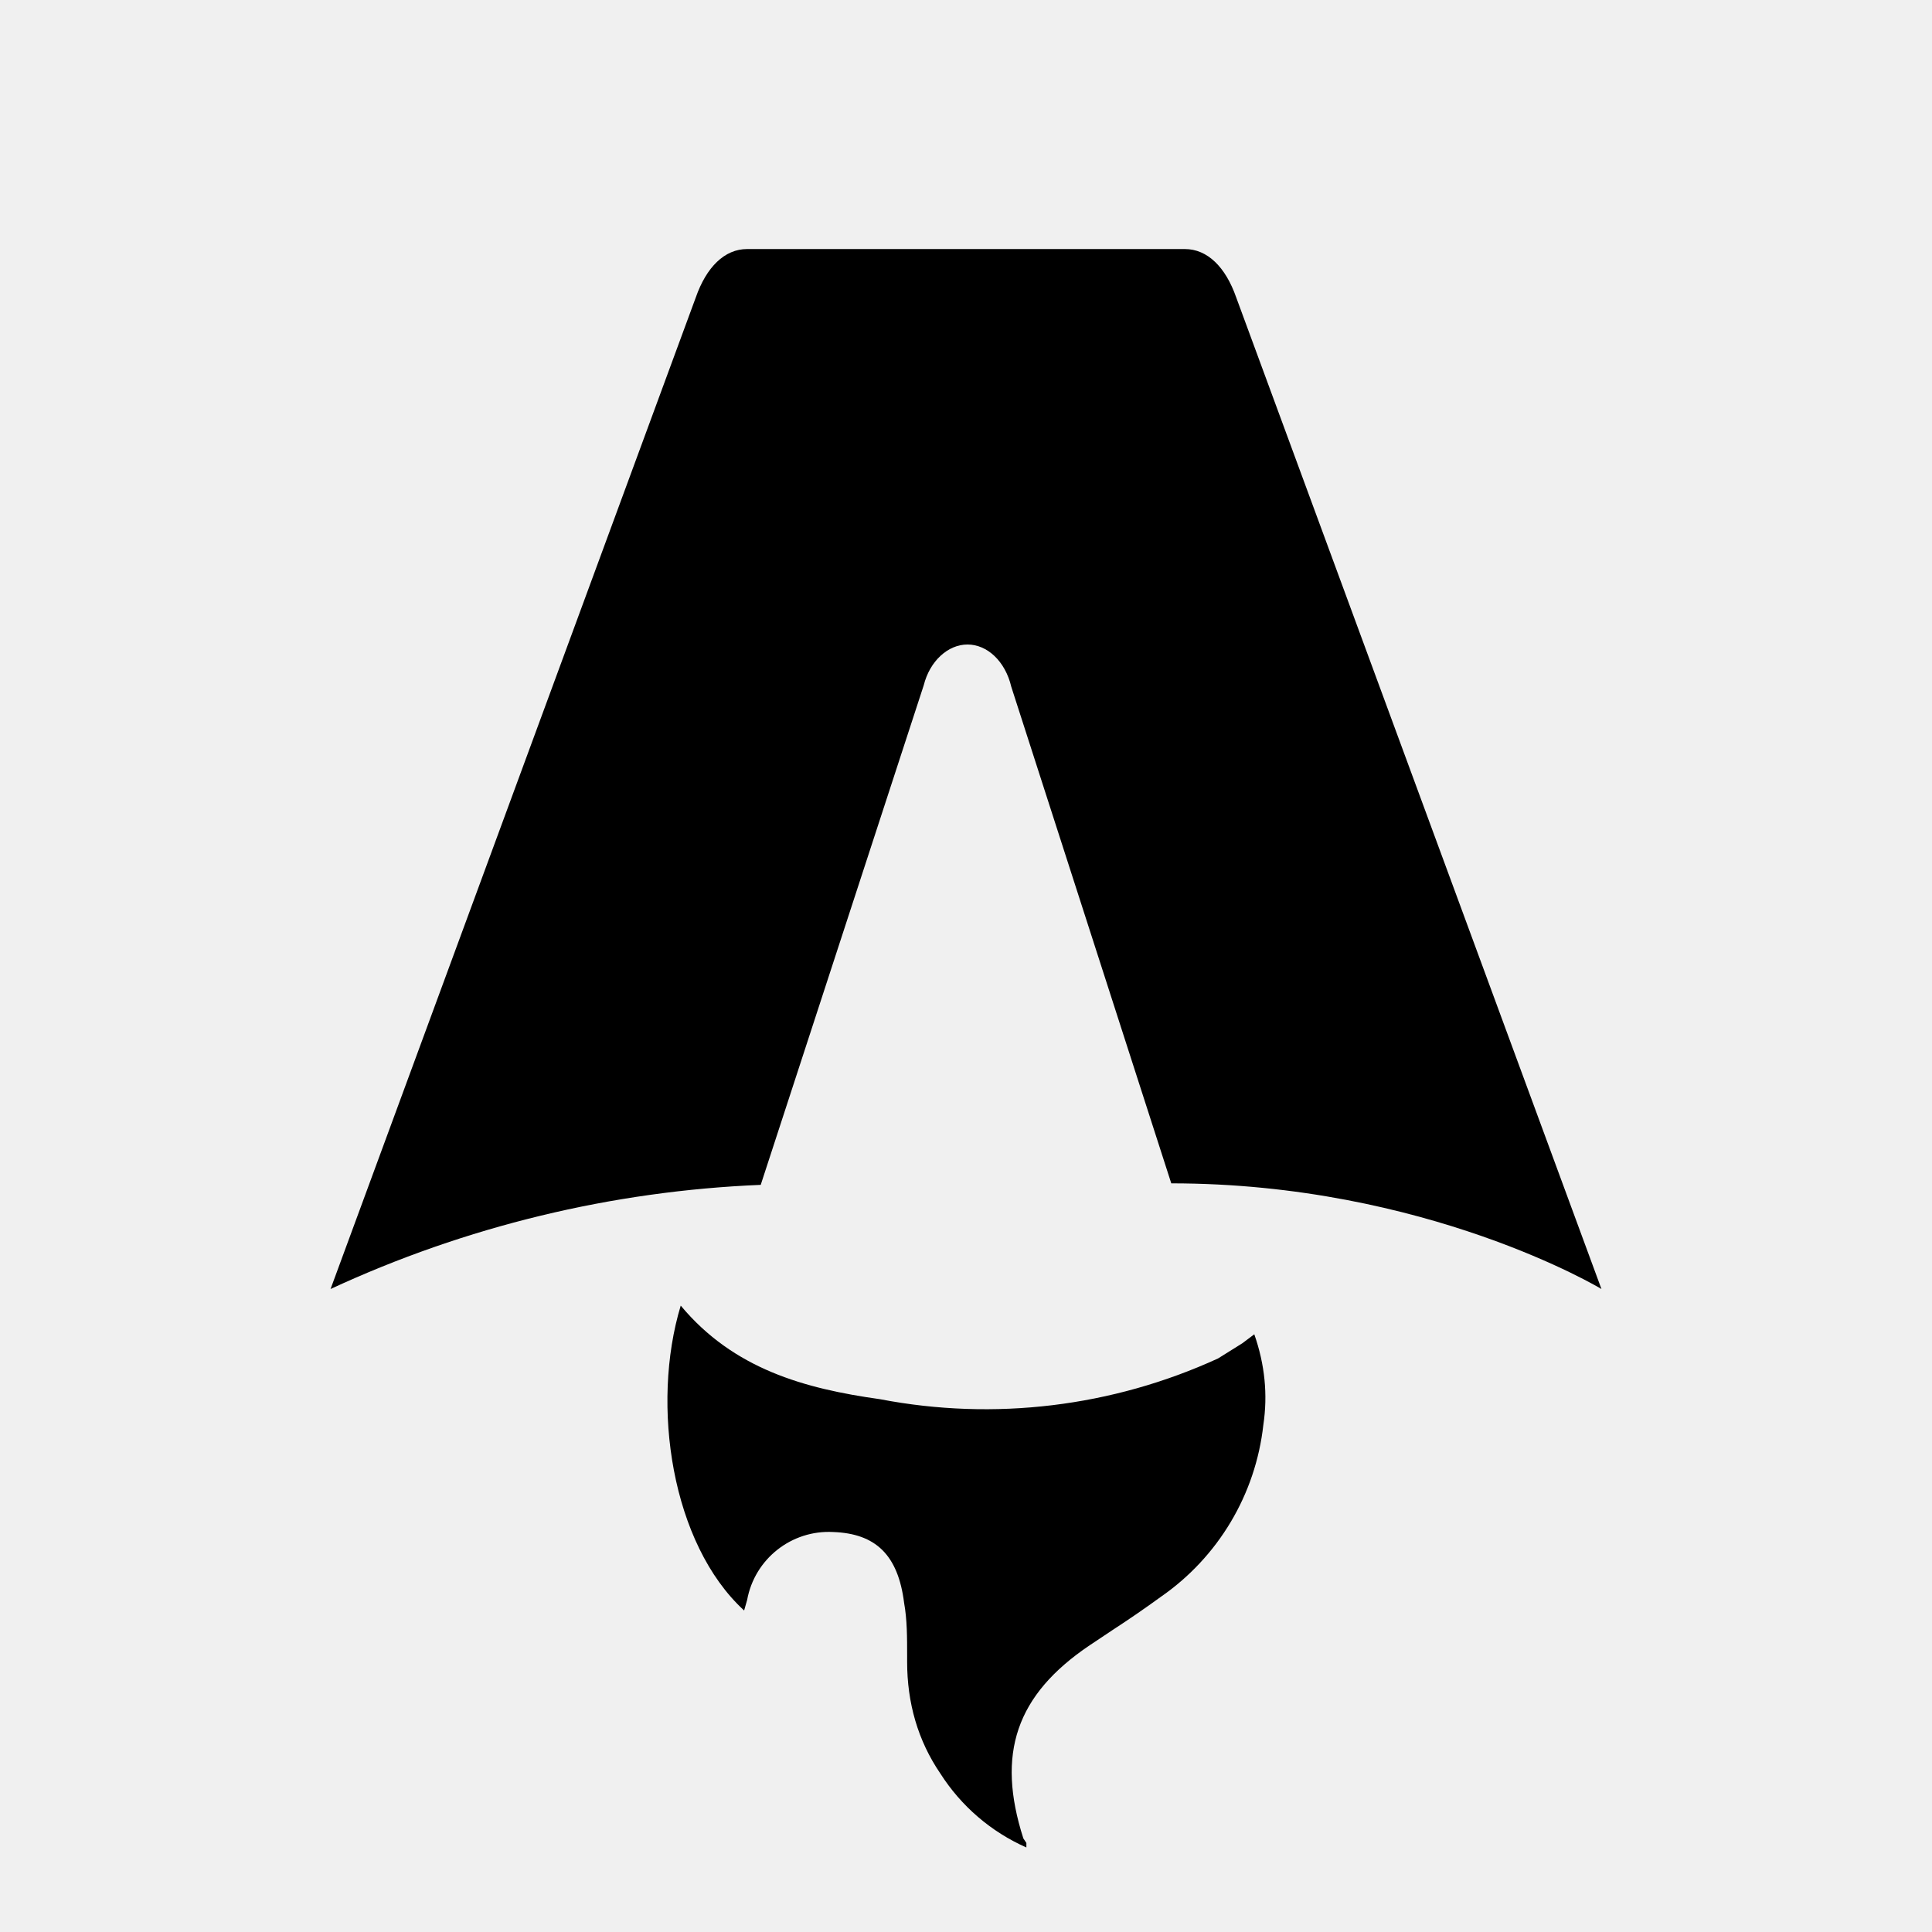
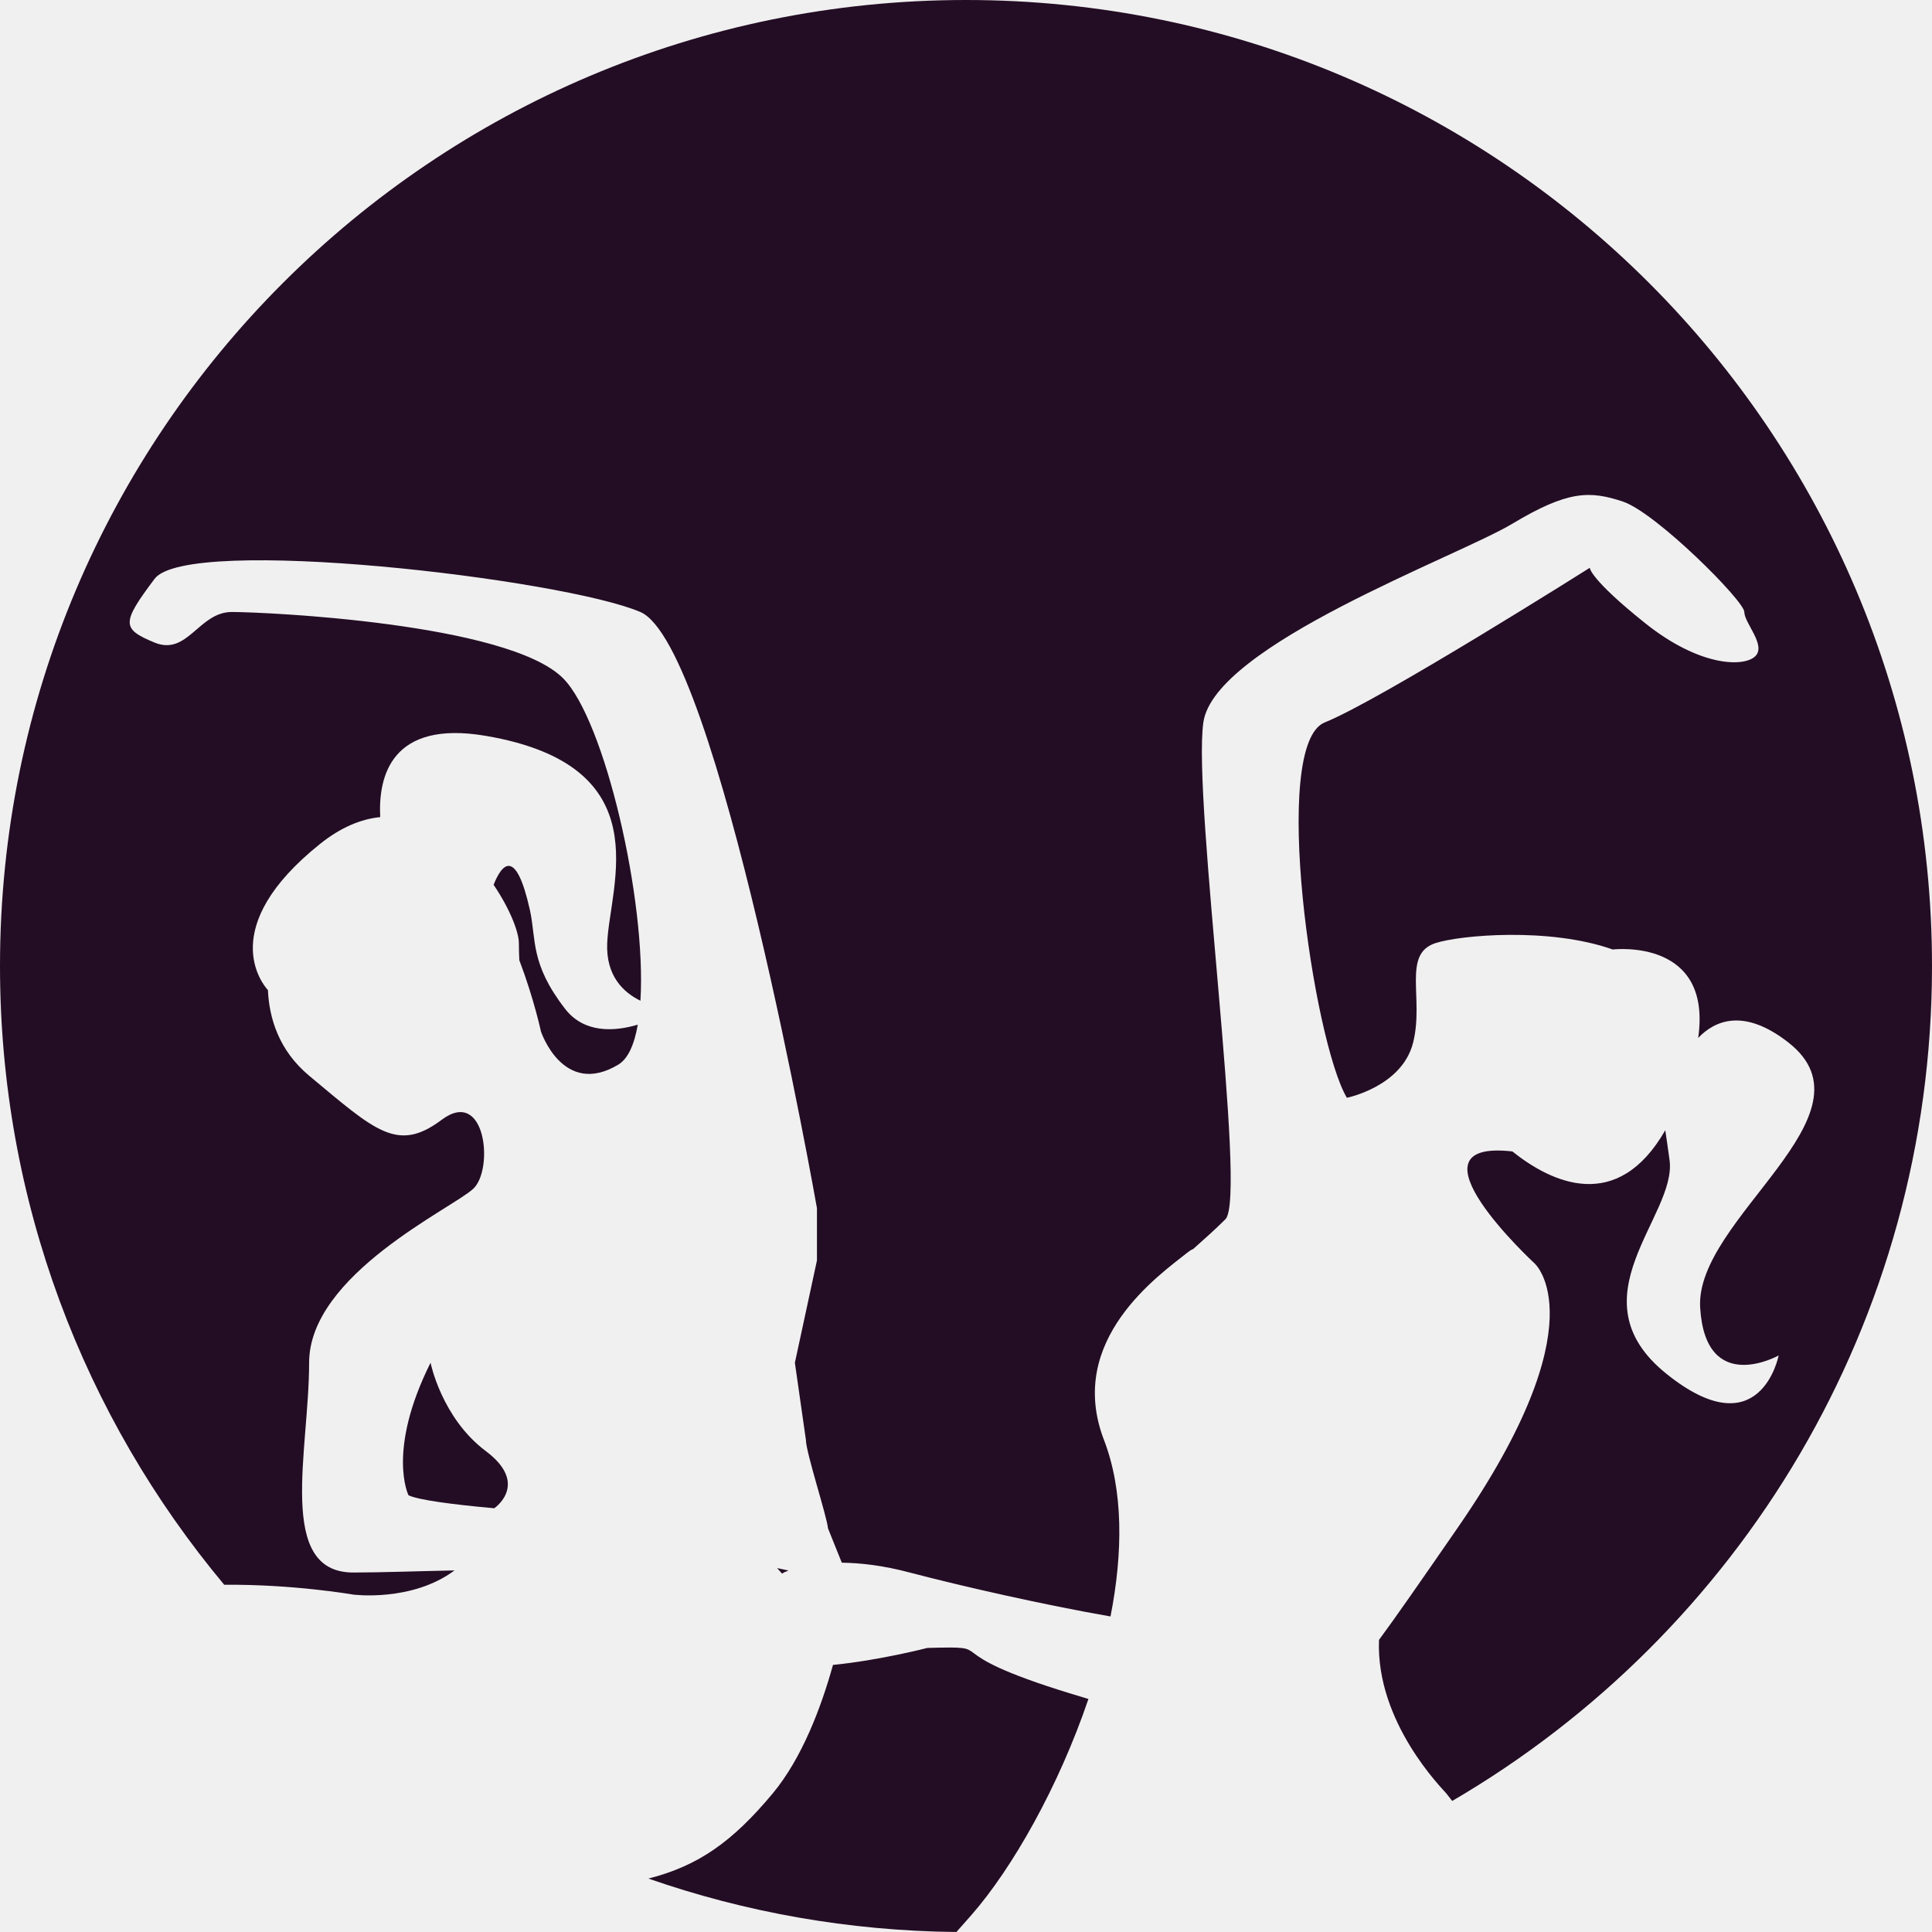
- <svg xmlns="http://www.w3.org/2000/svg" fill="none" viewBox="0 0 128 128">
-   <path d="M50.4 78.5a75.1 75.1 0 0 0-28.5 6.9l24.2-65.7c.7-2 1.9-3.2 3.4-3.2h29c1.5 0 2.7 1.2 3.4 3.2l24.2 65.7s-11.6-7-28.5-7L67 45.5c-.4-1.7-1.6-2.8-2.9-2.8-1.3 0-2.5 1.1-2.9 2.7L50.4 78.5Zm-1.1 28.2Zm-4.2-20.2c-2 6.6-.6 15.8 4.2 20.2a17.5 17.5 0 0 1 .2-.7 5.5 5.5 0 0 1 5.7-4.5c2.8.1 4.3 1.5 4.7 4.7.2 1.1.2 2.3.2 3.5v.4c0 2.7.7 5.2 2.2 7.4a13 13 0 0 0 5.7 4.9v-.3l-.2-.3c-1.8-5.6-.5-9.5 4.4-12.8l1.5-1a73 73 0 0 0 3.2-2.2 16 16 0 0 0 6.8-11.4c.3-2 .1-4-.6-6l-.8.6-1.6 1a37 37 0 0 1-22.4 2.7c-5-.7-9.7-2-13.2-6.2Z" />
-   <style>
-         path { fill: #000; }
-         @media (prefers-color-scheme: dark) {
-             path { fill: #FFF; }
-         }
-     </style>
+ <svg xmlns="http://www.w3.org/2000/svg" width="228" height="228" viewBox="0 0 228 228" fill="none">
+   <g clip-path="url(#clip0_203_474)">
+     <path d="M128.436 200.495C127.81 200.3 127.159 200.117 126.494 199.909C109.44 194.697 118.573 194.241 109.44 194.476C109.44 194.476 103.812 195.935 98.301 196.482C96.907 201.511 94.64 207.492 91.2 211.635C86.51 217.264 82.484 220.182 76.517 221.694C87.917 225.668 100.138 227.87 112.867 228C113.427 227.375 114.026 226.697 114.665 225.967C119.459 220.482 124.931 210.867 128.449 200.495H128.436Z" fill="#230D24" />
+     <path d="M66.693 119.062C62.537 113.694 63.306 110.893 62.537 107.401C60.883 99.961 59.228 101.954 58.251 104.417C60.153 107.218 61.234 109.98 61.234 111.309C61.234 112.052 61.26 112.73 61.286 113.316C63.019 117.876 63.84 121.733 63.84 121.733C63.84 121.733 66.446 129.551 72.96 125.642C74.12 124.951 74.862 123.257 75.266 120.925C72.478 121.746 68.934 121.954 66.693 119.062Z" fill="#230D24" />
+     <path d="M57.326 171.244C52.114 167.335 50.811 160.821 50.811 160.821C45.6 171.244 48.206 176.456 48.206 176.456C49.3 177.003 53.378 177.55 58.329 177.993C58.629 177.785 62.342 174.997 57.326 171.244Z" fill="#230D24" />
+     <path d="M41.691 188.182C41.691 188.182 48.597 189.081 53.639 185.329C49.17 185.42 44.818 185.577 41.691 185.577C32.571 185.577 36.48 171.244 36.48 160.821C36.48 150.397 53.417 142.58 55.853 140.287C58.303 137.993 57.326 128.248 52.114 132.156C46.903 136.065 44.297 133.459 36.48 126.945C32.884 123.948 31.764 120.117 31.62 116.847C30.956 116.117 25.484 109.42 37.783 99.583C40.258 97.603 42.642 96.651 44.87 96.43C44.623 91.635 46.16 84.938 57.326 86.84C78.041 90.371 71.944 104.391 71.657 111.309C71.501 115.153 73.546 117.107 75.579 118.098C76.308 106.319 71.371 84.964 66.446 80.039C59.931 73.524 31.269 72.222 27.36 72.222C23.451 72.222 22.149 77.433 18.24 75.831C14.331 74.215 14.331 73.524 18.24 68.313C22.149 63.101 66.446 68.313 75.566 72.222C84.686 76.13 96.411 142.58 96.411 142.58V148.743L93.806 160.821L95.109 169.941C95.109 171.388 97.584 178.932 97.714 180.365L99.343 184.417C101.506 184.443 104.176 184.73 107.355 185.577C113.609 187.218 123.198 189.394 131.054 190.762C132.527 183.257 132.579 175.909 130.286 169.941C125.739 158.124 136.839 150.45 140.148 147.805C140.357 147.635 140.578 147.492 140.826 147.388C142.09 146.267 143.51 144.99 144.617 143.883C147.223 141.277 140.709 94.371 142.011 85.251C143.314 76.13 171.977 65.707 178.491 61.798C185.006 57.889 187.611 57.889 191.52 59.192C195.429 60.495 205.851 70.919 205.851 72.222C205.851 73.524 208.457 76.13 207.154 77.433C205.851 78.736 200.64 78.736 194.126 73.524C187.611 68.313 187.611 67.01 187.611 67.01C187.611 67.01 162.857 82.645 156.343 85.251C149.829 87.857 155.04 123.036 158.949 129.55C158.949 129.55 165.463 128.248 166.766 123.036C168.069 117.824 165.463 112.612 169.371 111.309C172.238 110.358 182.83 109.394 190.321 112.052H190.334C190.777 112 202.073 110.853 200.406 122.489C202.347 120.456 205.773 118.893 211.063 123.036C221.968 131.57 200.015 143.818 200.64 154.306C201.265 164.795 209.903 159.961 209.903 159.961C209.903 159.961 207.754 171.062 196.64 162.111C185.527 153.147 197.904 143.505 197.031 136.925C196.849 135.583 196.679 134.41 196.523 133.381C190.843 143.283 183.077 139.557 178.478 135.883C165.163 134.384 181.097 149.094 181.097 149.094C181.097 149.094 188.888 155.935 171.977 180.365C167.456 186.906 164.668 190.919 162.74 193.524C162.349 203.296 170.296 211.166 170.674 211.635C170.909 211.935 171.143 212.235 171.378 212.534C205.239 192.769 228 156.052 228 114.007C228 51.036 176.954 0 114 0C51.046 0 0 51.036 0 114.007C0 141.785 9.941 167.244 26.461 187.023C34.604 186.945 41.691 188.182 41.691 188.182Z" fill="#230D24" />
+     <path d="M92.294 185.707C92.425 185.616 92.503 185.577 92.503 185.577C92.503 185.577 92.685 185.485 93.05 185.342L91.708 185.055C91.903 185.264 92.099 185.485 92.294 185.707Z" fill="#230D24" />
+   </g>
+   <defs>
+     <clipPath id="clip0_203_474">
+       <rect width="228" height="228" fill="white" />
+     </clipPath>
+   </defs>
</svg>
